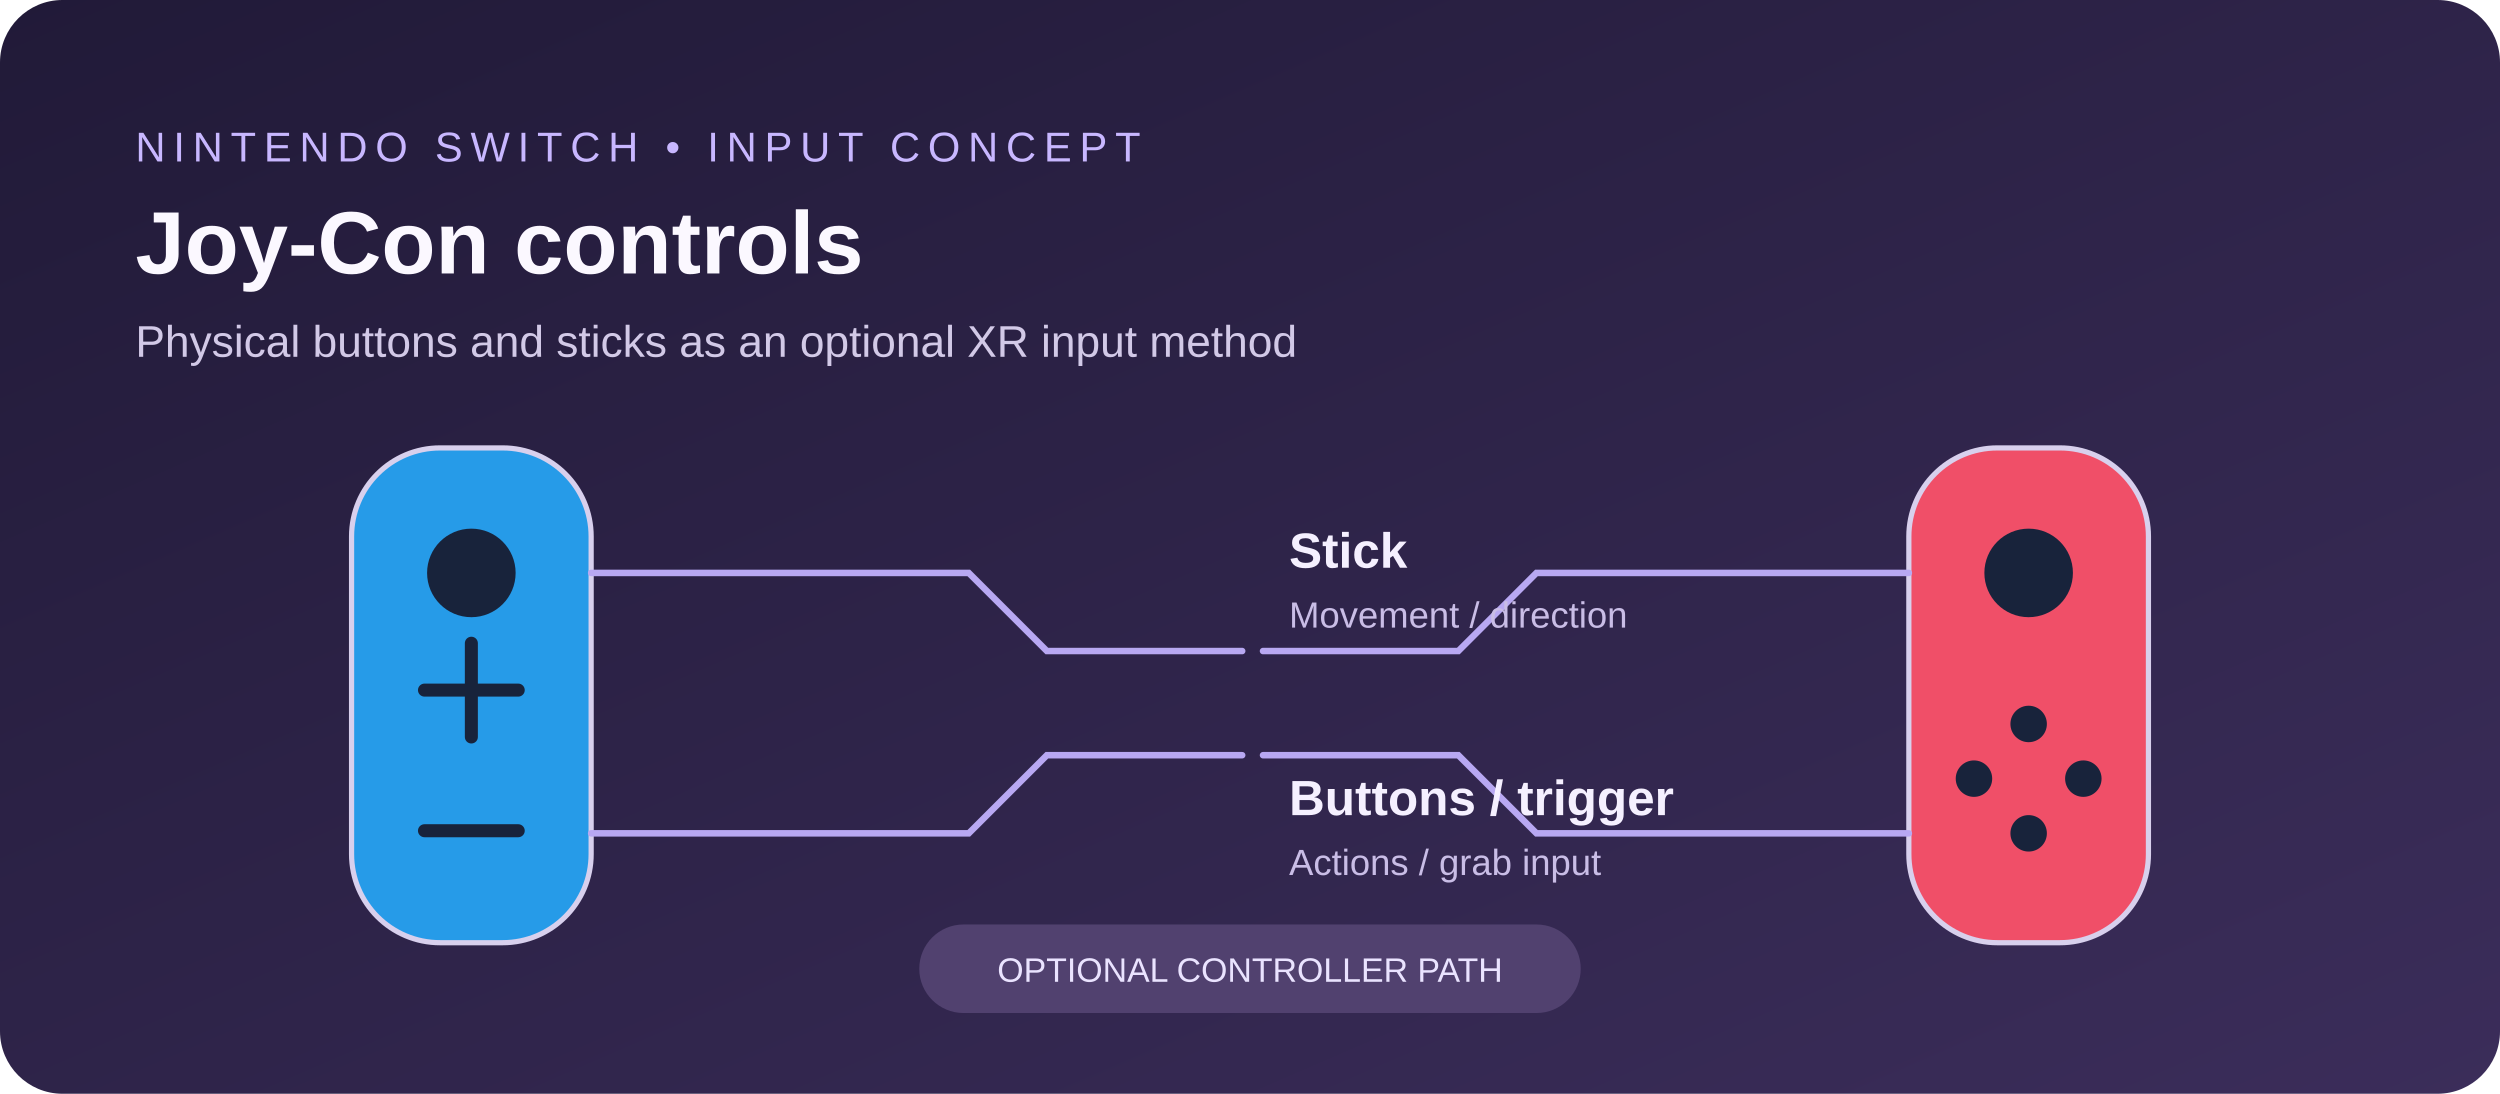
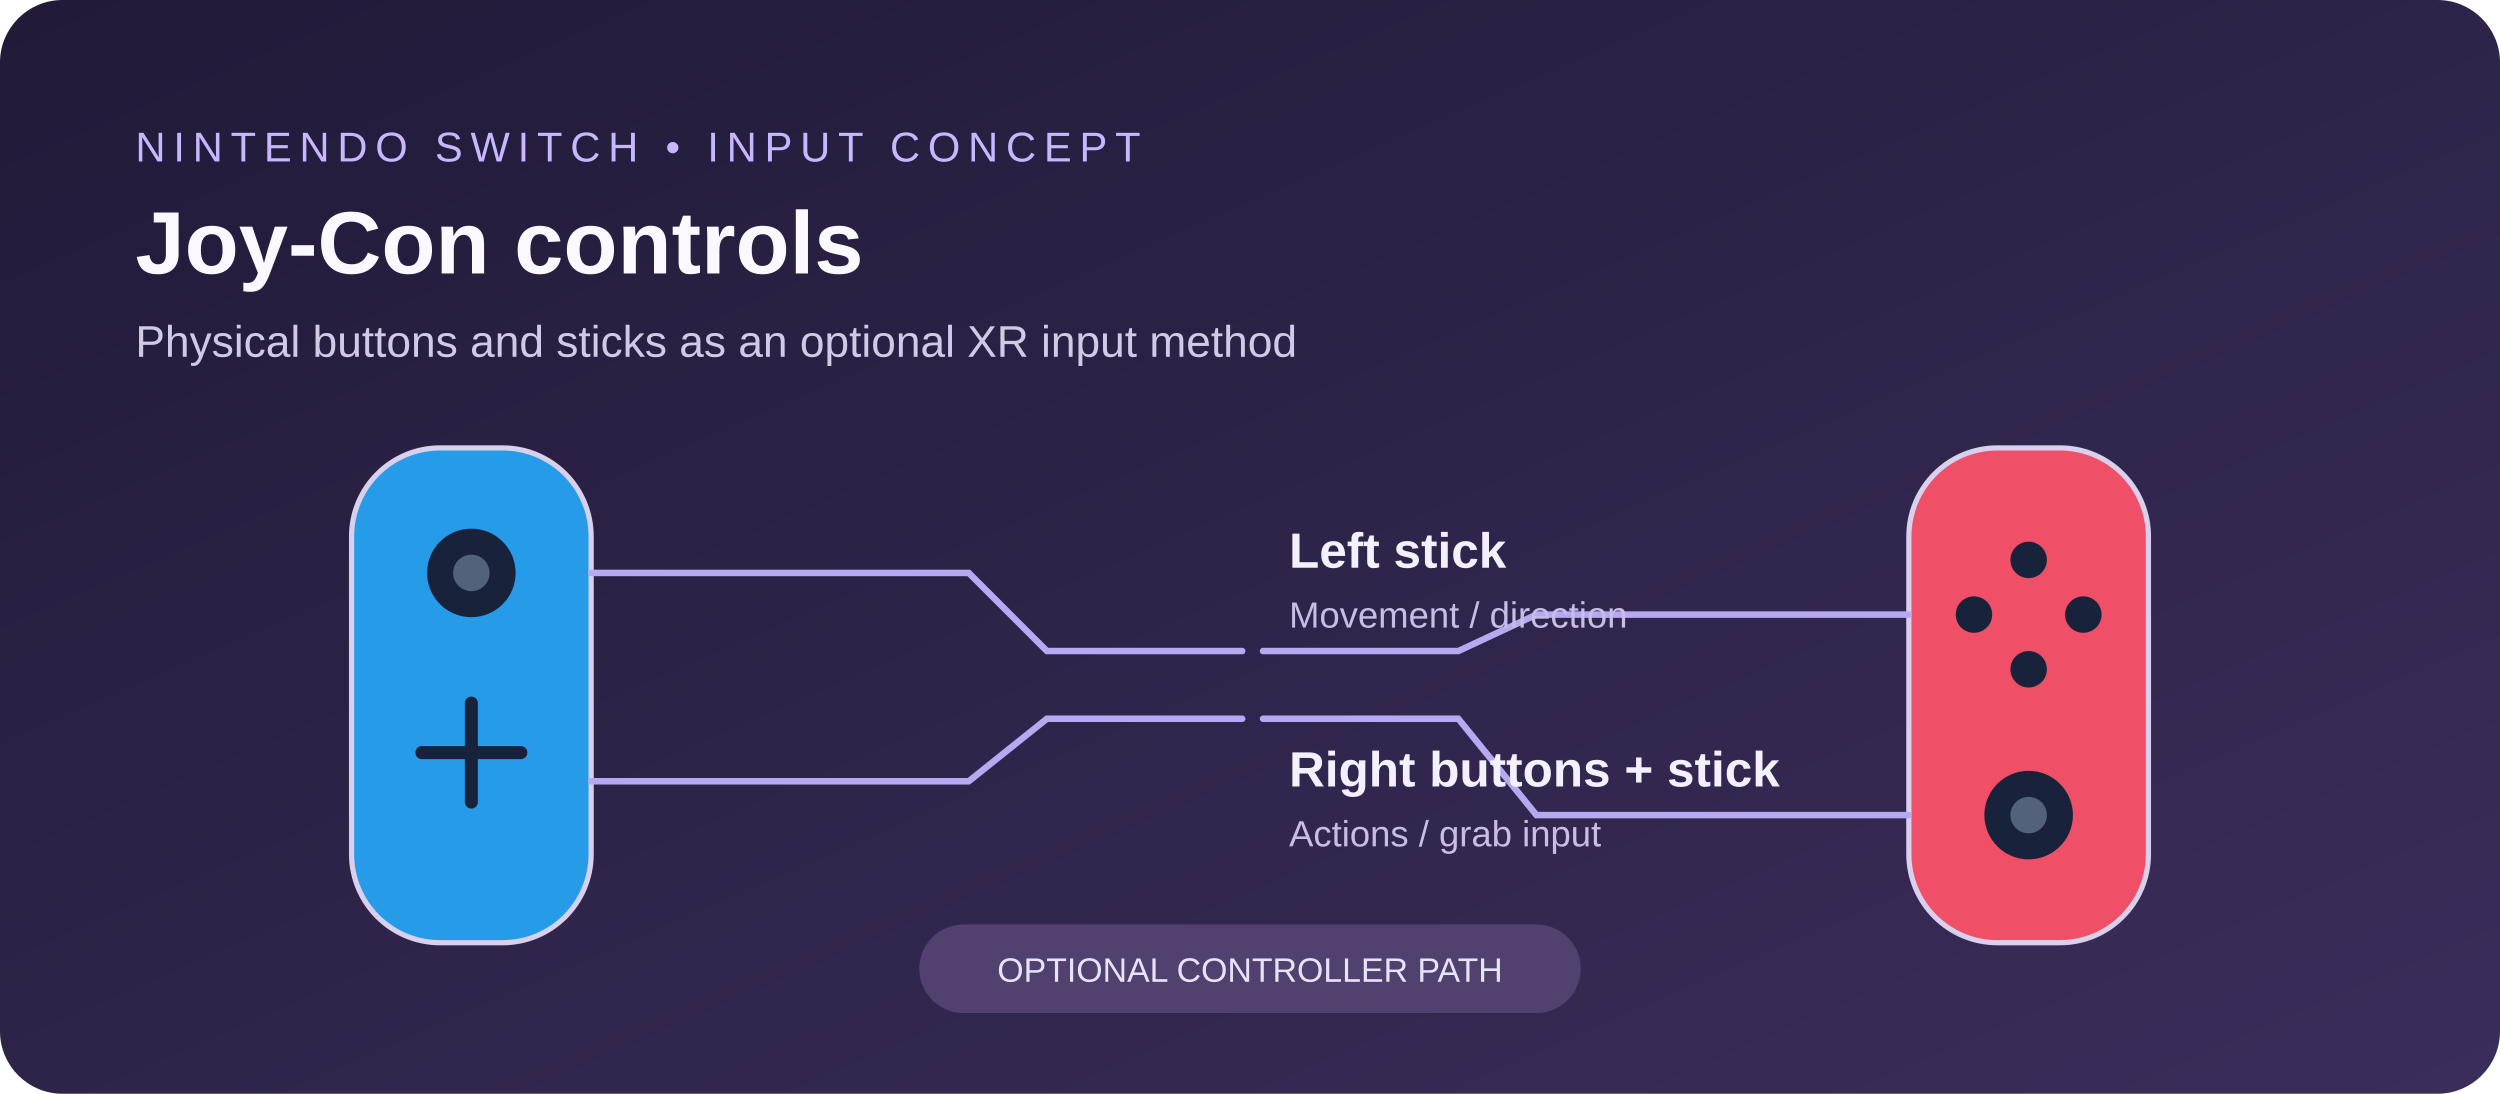
<svg xmlns="http://www.w3.org/2000/svg" width="960" height="420" viewBox="0 0 960 420" fill="none">
  <defs>
    <linearGradient id="bg" x2="1" y2="1">
      <stop stop-color="#211A38" />
      <stop offset="1" stop-color="#3B2D5A" />
    </linearGradient>
  </defs>
  <rect width="960" height="420" rx="24" fill="url(#bg)" />
  <text x="52" y="62" fill="#C8B7FF" font-family="Arial,sans-serif" font-size="16" letter-spacing="3">NINTENDO SWITCH • INPUT CONCEPT</text>
  <text x="52" y="105" fill="#FBF8FF" font-family="Arial,sans-serif" font-size="34" font-weight="700">Joy-Con controls</text>
  <text x="52" y="137" fill="#D2C9E7" font-family="Arial,sans-serif" font-size="17">Physical buttons and sticks as an optional XR input method</text>
  <g stroke="#D8D0ED" stroke-width="2">
    <rect x="135" y="172" width="92" height="190" rx="34" fill="#269BE8" />
    <rect x="733" y="172" width="92" height="190" rx="34" fill="#F04F68" />
  </g>
  <g fill="#18233B">
    <circle cx="181" cy="220" r="17" />
-     <circle cx="779" cy="220" r="17" />
-     <circle cx="779" cy="278" r="7" />
-     <circle cx="758" cy="299" r="7" />
-     <circle cx="800" cy="299" r="7" />
-     <circle cx="779" cy="320" r="7" />
+     <circle cx="181" cy="220" r="7" fill="#53617A" />
  </g>
  <g stroke="#18233B" stroke-width="5" stroke-linecap="round">
-     <path d="M163 265h36m-18-18v36" />
-     <path d="M163 319h36" />
+     <path d="M181 270v38m-19-19h38" />
+   </g>
+   <g fill="#18233B">
+     <circle cx="779" cy="215" r="7" />
+     <circle cx="758" cy="236" r="7" />
+     <circle cx="800" cy="236" r="7" />
+     <circle cx="779" cy="257" r="7" />
+     <circle cx="779" cy="313" r="17" />
+     <circle cx="779" cy="313" r="7" fill="#53617A" />
  </g>
  <g stroke="#B8A8F2" stroke-width="2.5" stroke-linecap="round">
    <path d="M227 220h145l30 30h75" />
-     <path d="M733 220H590l-30 30h-75" />
-     <path d="M227 320h145l30-30h75" />
-     <path d="M733 320H590l-30-30h-75" />
+     <path d="M733 236H590l-30 14h-75" />
+     <path d="M227 300h145l30-24h75" />
+     <path d="M733 313H590l-30-37h-75" />
  </g>
  <g fill="#F5F0FF" font-family="Arial,sans-serif">
-     <text x="495" y="218" font-size="19" font-weight="700">Stick</text>
+     <text x="495" y="218" font-size="19" font-weight="700">Left stick</text>
    <text x="495" y="241" font-size="14" fill="#C9BDE6">Movement / direction</text>
-     <text x="495" y="313" font-size="19" font-weight="700">Buttons / trigger</text>
-     <text x="495" y="336" font-size="14" fill="#C9BDE6">Actions / grab input</text>
+     <text x="495" y="302" font-size="19" font-weight="700">Right buttons + stick</text>
+     <text x="495" y="325" font-size="14" fill="#C9BDE6">Actions / grab input</text>
  </g>
  <rect x="353" y="355" width="254" height="34" rx="17" fill="#51416F" />
  <text x="480" y="377" text-anchor="middle" fill="#EAE3FF" font-family="Arial,sans-serif" font-size="13">OPTIONAL CONTROLLER PATH</text>
</svg>
